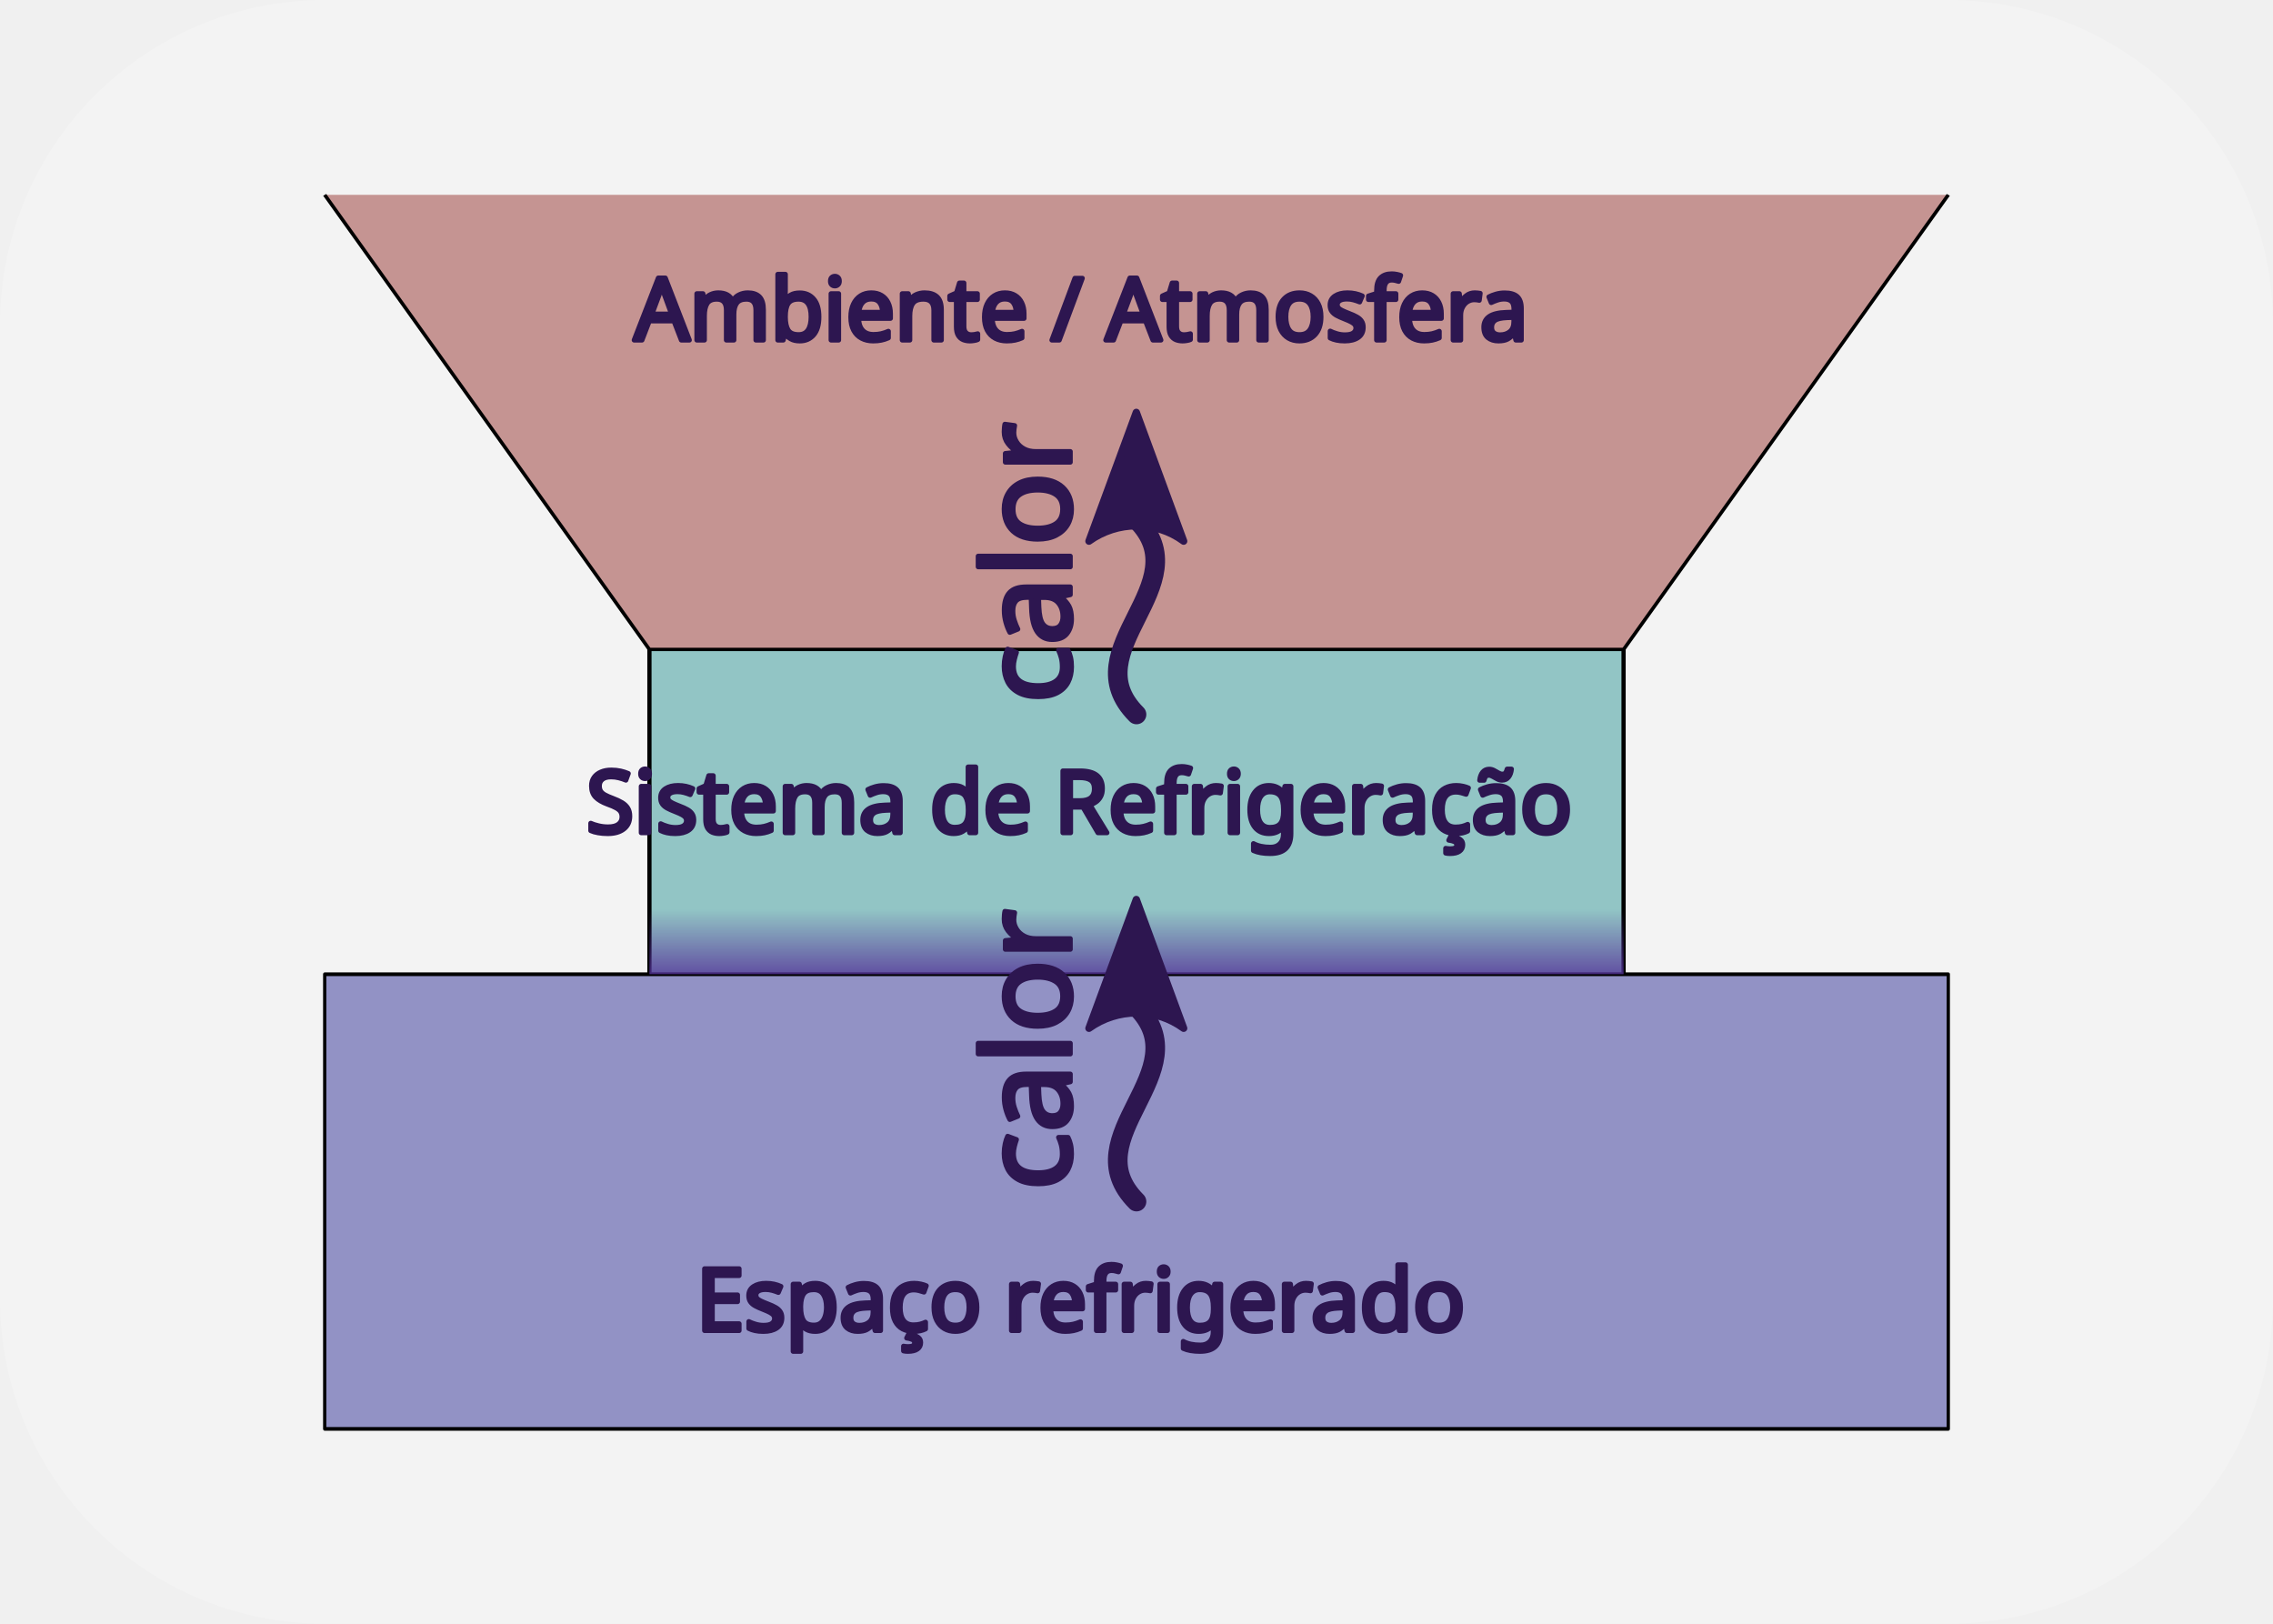
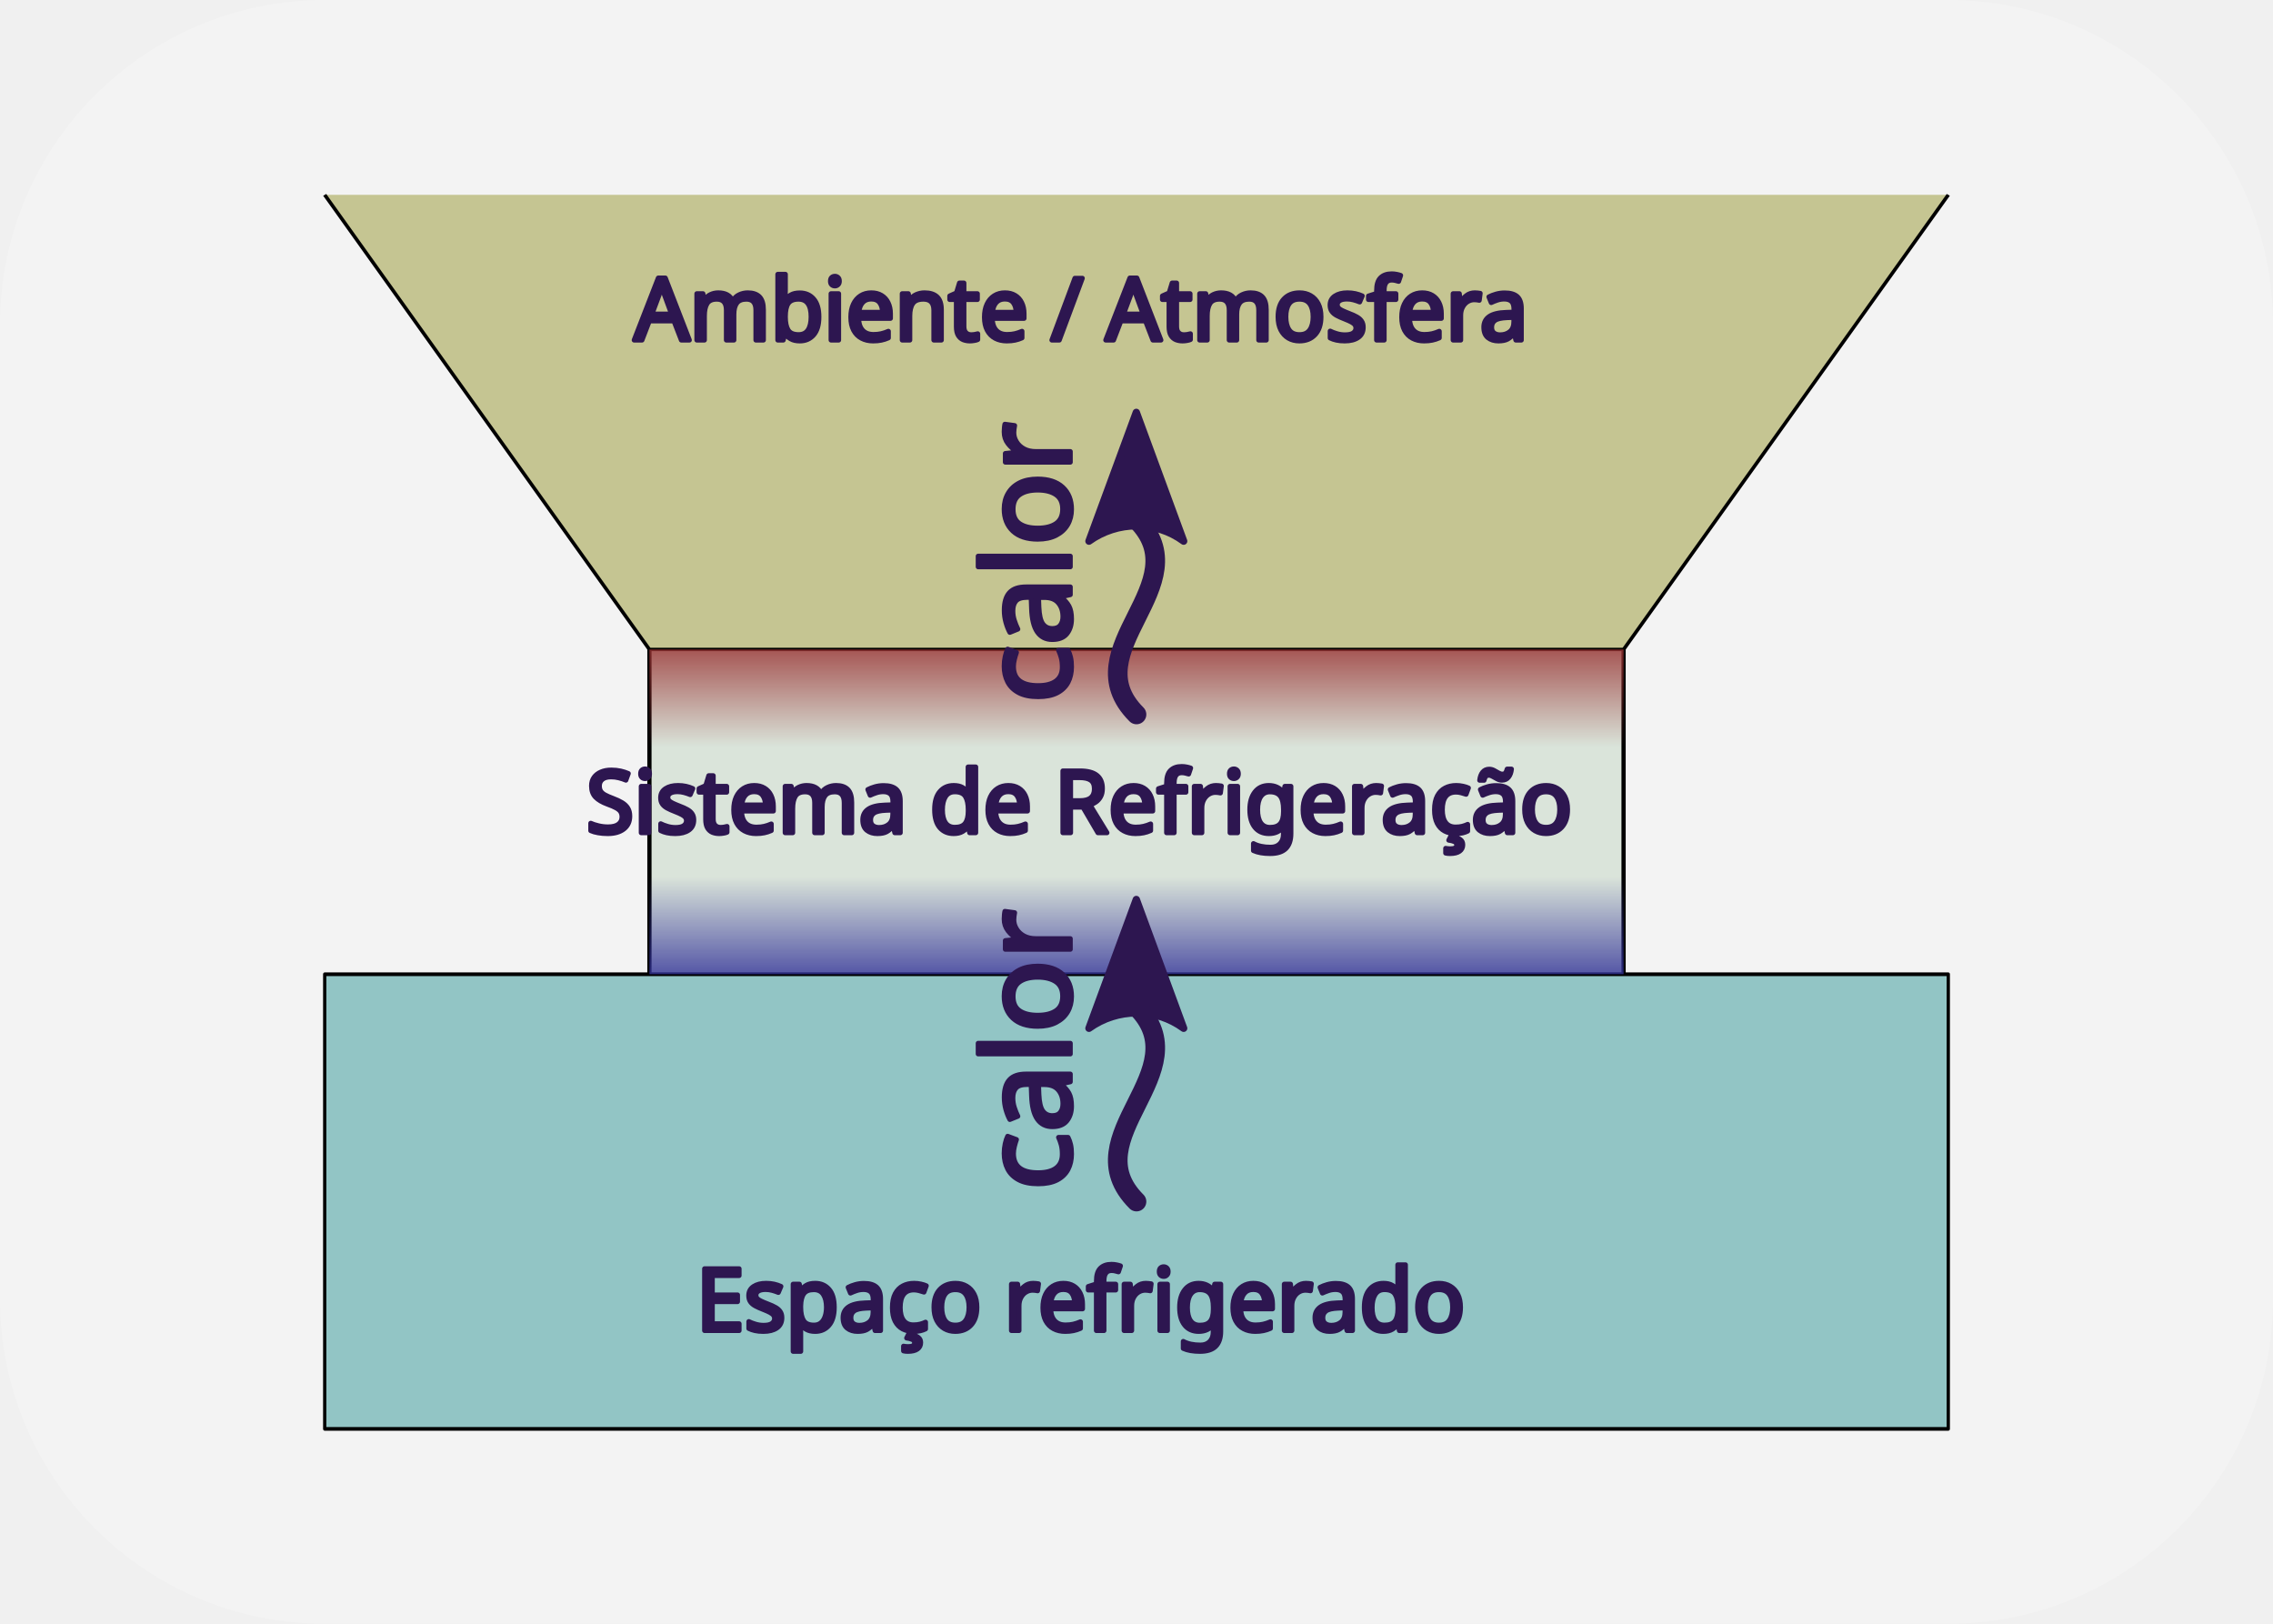
<svg xmlns="http://www.w3.org/2000/svg" xmlns:xlink="http://www.w3.org/1999/xlink" width="700" height="500" viewBox="0 0 700 500" version="1.1" id="svg1097">
  <defs id="defs1091">
+     <linearGradient id="linearGradient1743">
+       <stop style="stop-color:#993333;stop-opacity:0.8" offset="0" id="stop1739" />
+       <stop style="stop-color:#993333;stop-opacity:0;" offset="1" id="stop1741" />
+     </linearGradient>
    <linearGradient id="linearGradient1624">
-       <stop style="stop-color:#553399;stop-opacity:0.8" offset="0" id="stop1620" />
-       <stop style="stop-color:#553399;stop-opacity:0" offset="1" id="stop1622" />
+       <stop style="stop-color:#333399;stop-opacity:0.8" offset="0" id="stop1620" />
+       <stop style="stop-color:#333399;stop-opacity:0" offset="1" id="stop1622" />
    </linearGradient>
    <marker style="overflow:visible" id="marker1524" refX="0" refY="0" orient="auto">
      <path transform="scale(-0.6)" d="M 8.719,4.034 -2.207,0.016 8.719,-4.002 c -1.745,2.372 -1.735,5.617 -6e-7,8.035 z" style="fill:#2d1650;fill-opacity:1;fill-rule:evenodd;stroke:#2d1650;stroke-width:0.625;stroke-linejoin:round;stroke-opacity:1" id="path1522" />
    </marker>
    <marker style="overflow:visible" id="marker5547" refX="0" refY="0" orient="auto">
      <path transform="scale(-0.6)" d="M 8.719,4.034 -2.207,0.016 8.719,-4.002 c -1.745,2.372 -1.735,5.617 -6e-7,8.035 z" style="fill:#2d1650;fill-opacity:1;fill-rule:evenodd;stroke:#2d1650;stroke-width:0.625;stroke-linejoin:round;stroke-opacity:1" id="path5545" />
    </marker>
-     <linearGradient xlink:href="#linearGradient1624" id="linearGradient1626" x1="240" y1="300" x2="240" y2="280" gradientUnits="userSpaceOnUse" />
+     <linearGradient xlink:href="#linearGradient1624" id="linearGradient1626" x1="240" y1="300" x2="240" y2="270" gradientUnits="userSpaceOnUse" gradientTransform="matrix(1,0,0,0.6666667,0,100)" />
+     <linearGradient xlink:href="#linearGradient1743" id="linearGradient1745" x1="220" y1="200" x2="220" y2="230" gradientUnits="userSpaceOnUse" gradientTransform="matrix(1,0,0,0.6666664,0,66.66672)" />
  </defs>
  <g id="layer2">
    <rect style="fill:#ffffff;fill-opacity:0.2;stroke:none;stroke-width:1.067;stroke-linejoin:round" id="rect1484" width="700" height="500" x="0" y="0" ry="100" />
  </g>
  <g id="layer1" transform="translate(0,-238.25)">
-     <rect style="fill:#339999;fill-opacity:0.5;stroke:#000000;stroke-width:0.871;stroke-linejoin:round" id="rect1424" width="200" height="100" x="200" y="200" transform="matrix(1.5,0,0,1,-100,238.25)" />
-     <rect style="fill:#333399;fill-opacity:0.5;stroke:#000000;stroke-width:0.806;stroke-linejoin:round" id="rect1426" width="400" height="100" x="100" y="300" transform="matrix(1.25,0,0,1.4,-25,118.25)" />
-     <path style="fill:#993633;fill-opacity:0.5;stroke:#000000;stroke-width:0.964;stroke-linejoin:round" d="M 71.429,66.667 157.143,200 H 414.286 L 500,66.667" id="path1428" transform="matrix(1.166667,0,0,1.05,16.66666,228.25)" />
-     <rect style="fill:url(#linearGradient1626);fill-opacity:1;stroke:none;stroke-width:1.512;stroke-linejoin:round;stroke-miterlimit:4;stroke-dasharray:none;stroke-opacity:1" id="rect1618" width="300" height="20" x="200" y="280" transform="translate(0,238.25)" />
-     <g id="g5843" transform="rotate(-90,559.125,359.125)">
+     <rect style="fill:#c2d6c2;fill-opacity:0.5;stroke:#000000;stroke-width:0.871;stroke-linejoin:round" id="rect1424" width="200" height="100" x="200" y="200" transform="matrix(1.5,0,0,1,-100,238.25)" />
+     <rect style="fill:#339999;fill-opacity:0.5;stroke:#000000;stroke-width:0.806;stroke-linejoin:round" id="rect1426" width="400" height="100" x="100" y="300" transform="matrix(1.25,0,0,1.4,-25,118.25)" />
+     <path style="fill:#999933;fill-opacity:0.5;stroke:#000000;stroke-width:0.964;stroke-linejoin:round" d="M 71.429,66.667 157.143,200 H 414.286 L 500,66.667" id="path1428" transform="matrix(1.166667,0,0,1.05,16.66666,228.25)" />
+     <rect style="fill:url(#linearGradient1626);fill-opacity:1;stroke:none;stroke-width:1.234;stroke-linejoin:round;stroke-miterlimit:4;stroke-dasharray:none;stroke-opacity:1" id="rect1618" width="300" height="20" x="200" y="280" transform="matrix(1,0,0,1.5,0,88.24998)" />
+     <rect style="fill:url(#linearGradient1745);fill-opacity:1;stroke:none;stroke-width:1.234;stroke-linejoin:round;stroke-miterlimit:4;stroke-dasharray:none;stroke-opacity:1" id="rect1737" width="300" height="20" x="200" y="200" transform="matrix(1,0,0,1.500001,0,138.2499)" />
+   </g>
+   <g id="layer3">
+     <g id="g5843" transform="rotate(-90,440,240)">
      <text xml:space="preserve" style="font-size:37.333px;font-family:'SBL BibLit';-inkscape-font-specification:'SBL BibLit';display:inline;fill:#2d1650;fill-opacity:1;stroke:#2d1650;stroke-width:1.512;stroke-linecap:round;stroke-linejoin:round;stroke-miterlimit:4;stroke-dasharray:none;stroke-opacity:1" x="70" y="60" id="text5539" transform="translate(393.4258,69.61719)">
        <tspan id="tspan5537" x="70" y="60" style="font-size:37.333px;fill:#2d1650;fill-opacity:1;stroke:#2d1650;stroke-width:1.512;stroke-miterlimit:4;stroke-dasharray:none;stroke-opacity:1">calor</tspan>
      </text>
      <g id="g5818">
        <path style="font-variation-settings:normal;display:inline;vector-effect:none;fill:none;fill-opacity:1;stroke:#2d1650;stroke-width:6.047;stroke-linecap:round;stroke-linejoin:round;stroke-miterlimit:4;stroke-dasharray:none;stroke-dashoffset:0;stroke-opacity:1;marker-end:url(#marker5547);stop-color:#000000" d="m 280,90 v 20" id="path5541" transform="rotate(-90,432.5,-2.5)" />
        <path style="font-variation-settings:normal;display:inline;vector-effect:none;fill:none;fill-opacity:1;stroke:#2d1650;stroke-width:6.047;stroke-linecap:round;stroke-linejoin:round;stroke-miterlimit:4;stroke-dasharray:none;stroke-dashoffset:0;stroke-opacity:1;stop-color:#000000" d="m 280,40 c 20,20 -20,40 0,60" id="path5654" transform="rotate(-90,425,5)" />
      </g>
    </g>
-     <text xml:space="preserve" style="font-size:26.667px;font-family:'SBL BibLit';-inkscape-font-specification:'SBL BibLit';text-align:center;text-anchor:middle;fill:#ff0800;fill-opacity:0.2;stroke:#000000;stroke-width:1.512;stroke-linejoin:round;stroke-miterlimit:4;stroke-dasharray:none" x="300" y="360" id="text1598" transform="matrix(1.000001,0,0,1,50.32204,-17.02343)">
+     <text xml:space="preserve" style="font-size:26.667px;font-family:'SBL BibLit';-inkscape-font-specification:'SBL BibLit';text-align:center;text-anchor:middle;fill:#ff0800;fill-opacity:0.2;stroke:#000000;stroke-width:1.512;stroke-linejoin:round;stroke-miterlimit:4;stroke-dasharray:none" x="300" y="360" id="text1598" transform="matrix(1.000001,0,0,1,50.32204,-255.2734)">
      <tspan x="300" y="360" style="font-size:26.667px;fill:#2d1650;fill-opacity:1;stroke:#2d1650;stroke-width:1.512;stroke-miterlimit:4;stroke-dasharray:none;stroke-opacity:1" id="tspan1596">Ambiente / Atmosfera</tspan>
    </text>
-     <text xml:space="preserve" style="font-size:26.667px;font-family:'SBL BibLit';-inkscape-font-specification:'SBL BibLit';text-align:center;text-anchor:middle;fill:#ff0800;fill-opacity:0.2;stroke:#000000;stroke-width:1.512;stroke-linejoin:round;stroke-miterlimit:4;stroke-dasharray:none" x="300" y="360" id="text1592" transform="translate(49.71354,134.6823)">
+     <text xml:space="preserve" style="font-size:26.667px;font-family:'SBL BibLit';-inkscape-font-specification:'SBL BibLit';text-align:center;text-anchor:middle;fill:#ff0800;fill-opacity:0.2;stroke:#000000;stroke-width:1.512;stroke-linejoin:round;stroke-miterlimit:4;stroke-dasharray:none" x="300" y="360" id="text1592" transform="translate(49.71354,-103.5677)">
      <tspan x="300" y="360" style="font-size:26.667px;fill:#2d1650;fill-opacity:1;stroke:#2d1650;stroke-width:1.512;stroke-miterlimit:4;stroke-dasharray:none;stroke-opacity:1" id="tspan1590">Sistema de Refrigeração</tspan>
    </text>
-     <g id="g1520" transform="rotate(-90,634.125,434.125)">
+     <g id="g1520" transform="rotate(-90,515,315)">
      <text xml:space="preserve" style="font-size:37.333px;font-family:'SBL BibLit';-inkscape-font-specification:'SBL BibLit';display:inline;fill:#2d1650;fill-opacity:1;stroke:#2d1650;stroke-width:1.512;stroke-linecap:round;stroke-linejoin:round;stroke-miterlimit:4;stroke-dasharray:none;stroke-opacity:1" x="70" y="60" id="text1512" transform="translate(393.4258,69.61719)">
        <tspan id="tspan1510" x="70" y="60" style="font-size:37.333px;fill:#2d1650;fill-opacity:1;stroke:#2d1650;stroke-width:1.512;stroke-miterlimit:4;stroke-dasharray:none;stroke-opacity:1">calor</tspan>
      </text>
      <g id="g1518">
        <path style="font-variation-settings:normal;display:inline;vector-effect:none;fill:none;fill-opacity:1;stroke:#2d1650;stroke-width:6.047;stroke-linecap:round;stroke-linejoin:round;stroke-miterlimit:4;stroke-dasharray:none;stroke-dashoffset:0;stroke-opacity:1;marker-end:url(#marker1524);stop-color:#000000" d="m 280,90 v 20" id="path1514" transform="rotate(-90,432.5,-2.5)" />
        <path style="font-variation-settings:normal;display:inline;vector-effect:none;fill:none;fill-opacity:1;stroke:#2d1650;stroke-width:6.047;stroke-linecap:round;stroke-linejoin:round;stroke-miterlimit:4;stroke-dasharray:none;stroke-dashoffset:0;stroke-opacity:1;stop-color:#000000" d="m 280,40 c 20,20 -20,40 0,60" id="path1516" transform="rotate(-90,425,5)" />
      </g>
    </g>
-     <text xml:space="preserve" style="font-size:26.667px;font-family:'SBL BibLit';-inkscape-font-specification:'SBL BibLit';text-align:center;text-anchor:middle;fill:#ff0800;fill-opacity:0.2;stroke:#000000;stroke-width:1.512;stroke-linejoin:round;stroke-miterlimit:4;stroke-dasharray:none" x="300" y="360" id="text1432" transform="translate(50.13997,287.9766)">
+     <text xml:space="preserve" style="font-size:26.667px;font-family:'SBL BibLit';-inkscape-font-specification:'SBL BibLit';text-align:center;text-anchor:middle;fill:#ff0800;fill-opacity:0.2;stroke:#000000;stroke-width:1.512;stroke-linejoin:round;stroke-miterlimit:4;stroke-dasharray:none" x="300" y="360" id="text1432" transform="translate(50.13997,49.72659)">
      <tspan x="300" y="360" style="font-size:26.667px;fill:#2d1650;fill-opacity:1;stroke:#2d1650;stroke-width:1.512;stroke-miterlimit:4;stroke-dasharray:none;stroke-opacity:1" id="tspan1434">Espaço refrigerado</tspan>
    </text>
  </g>
</svg>
